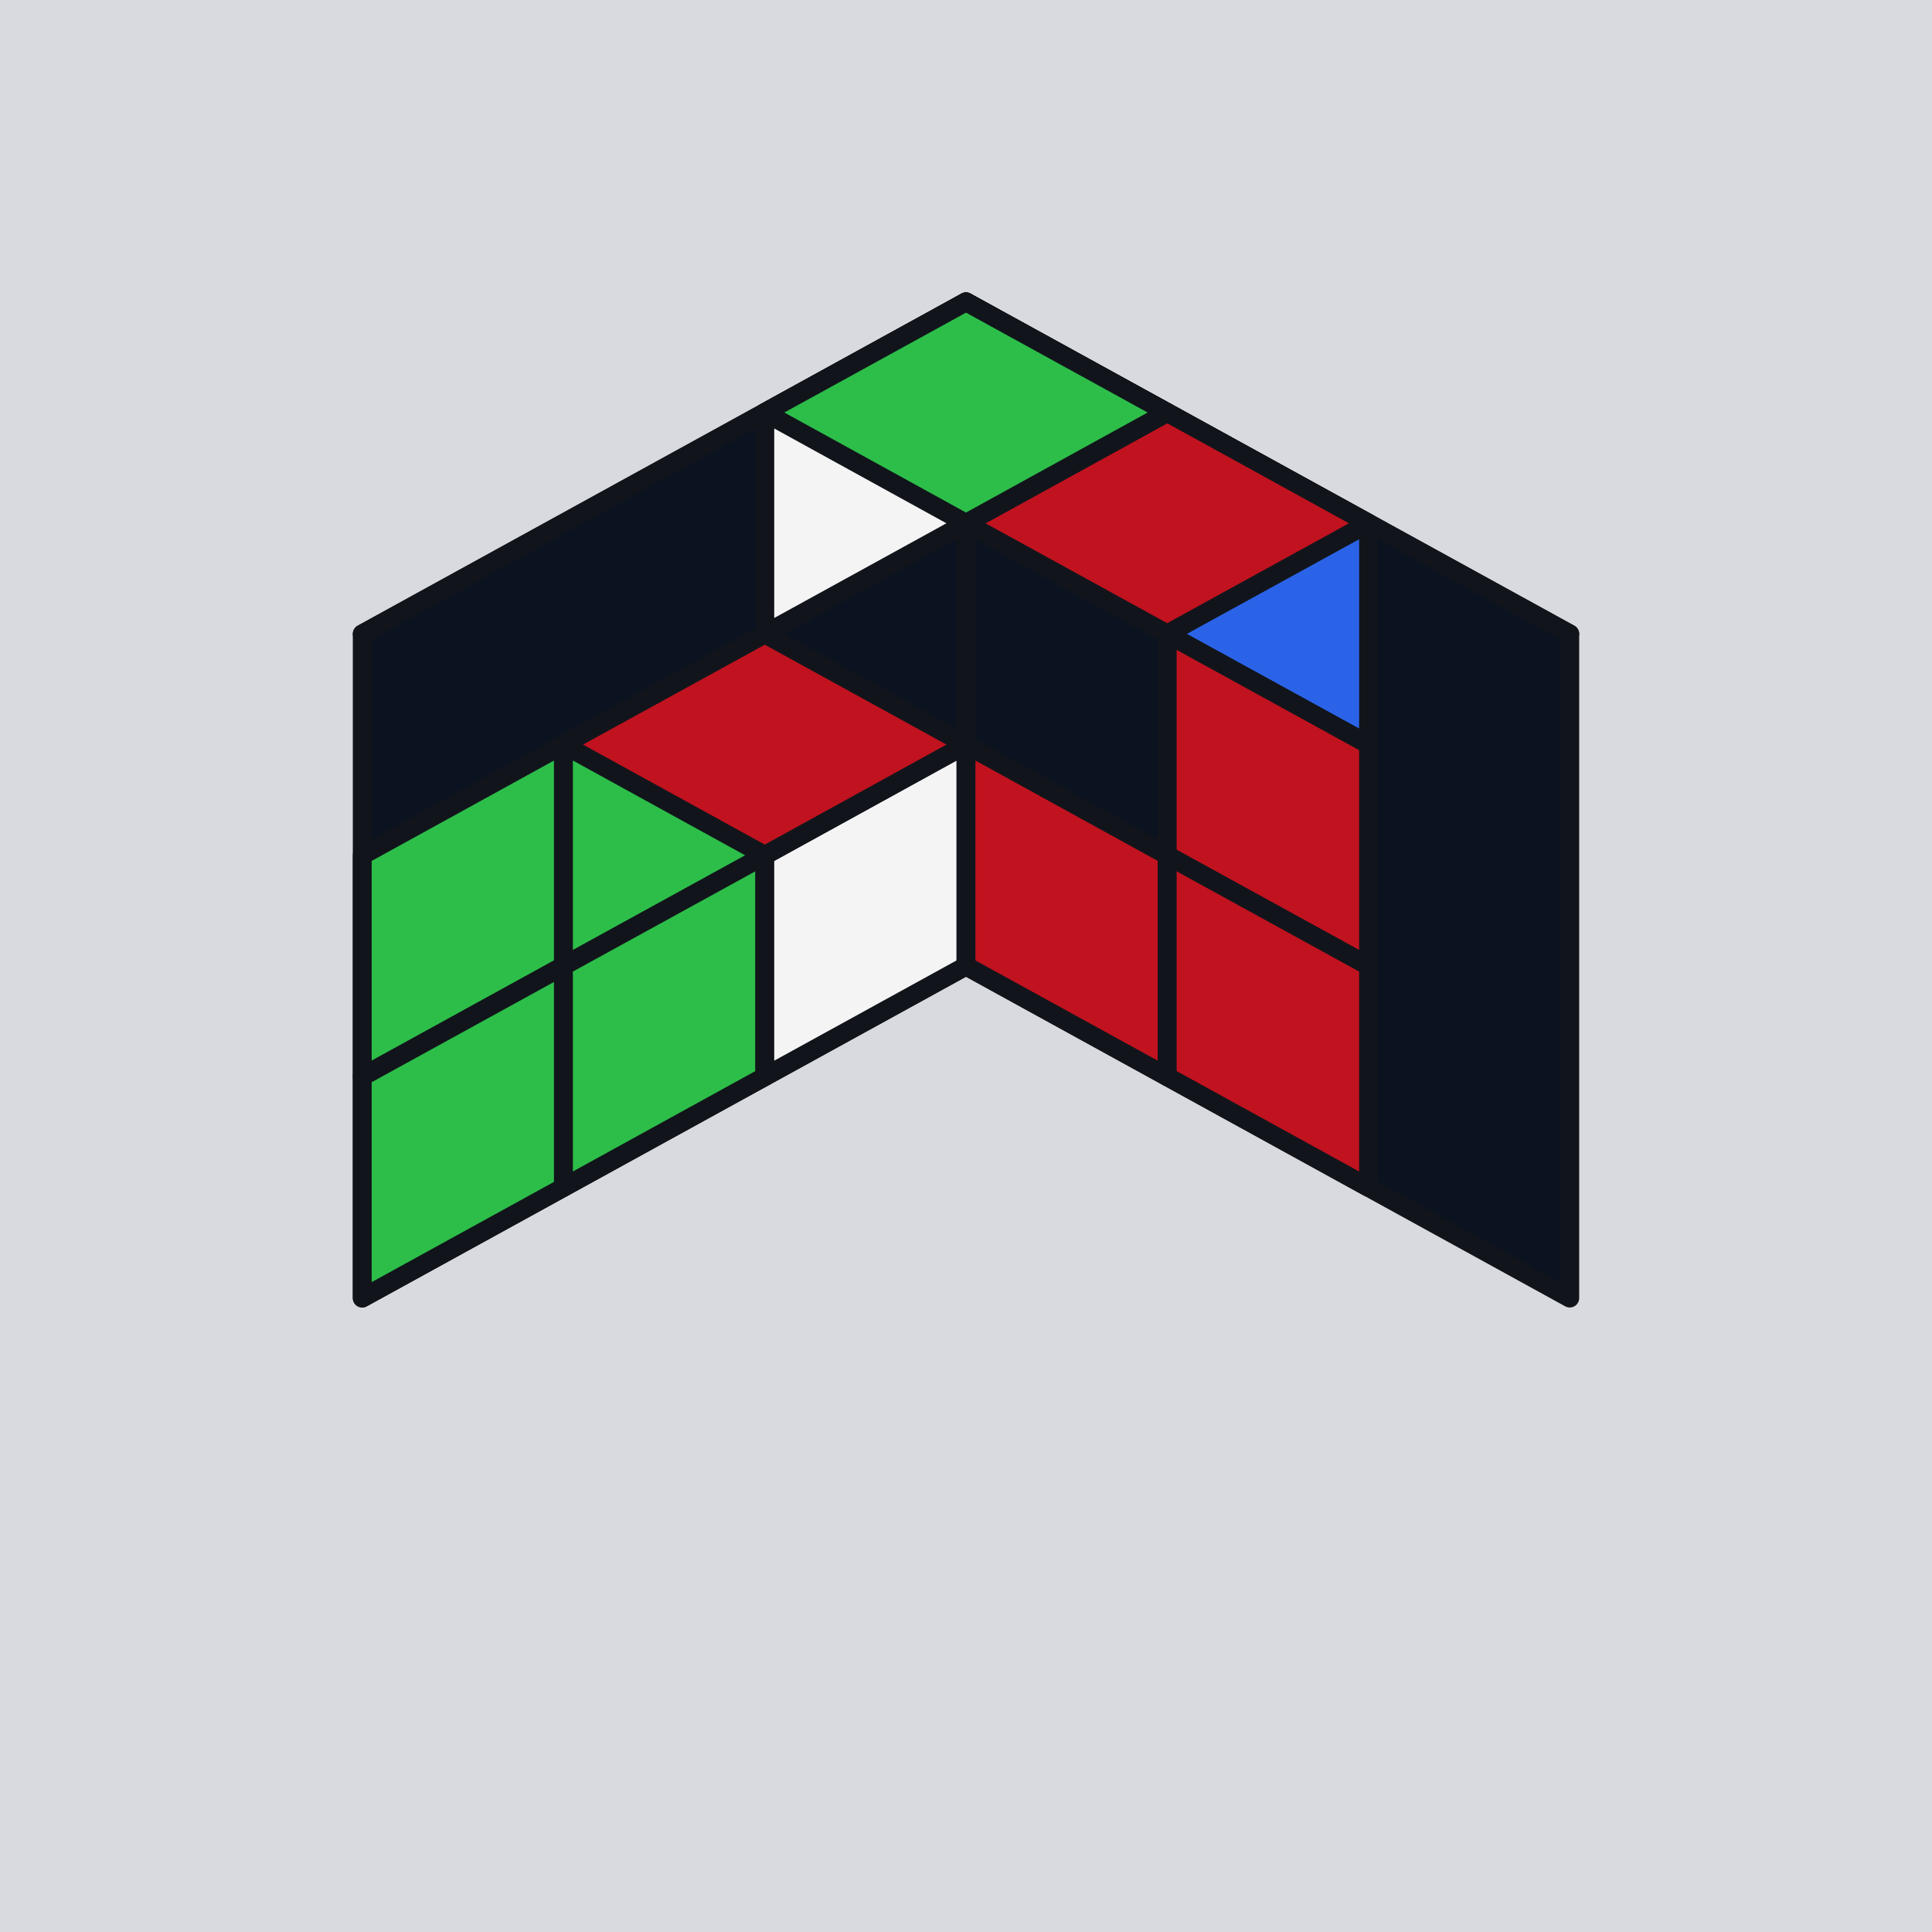
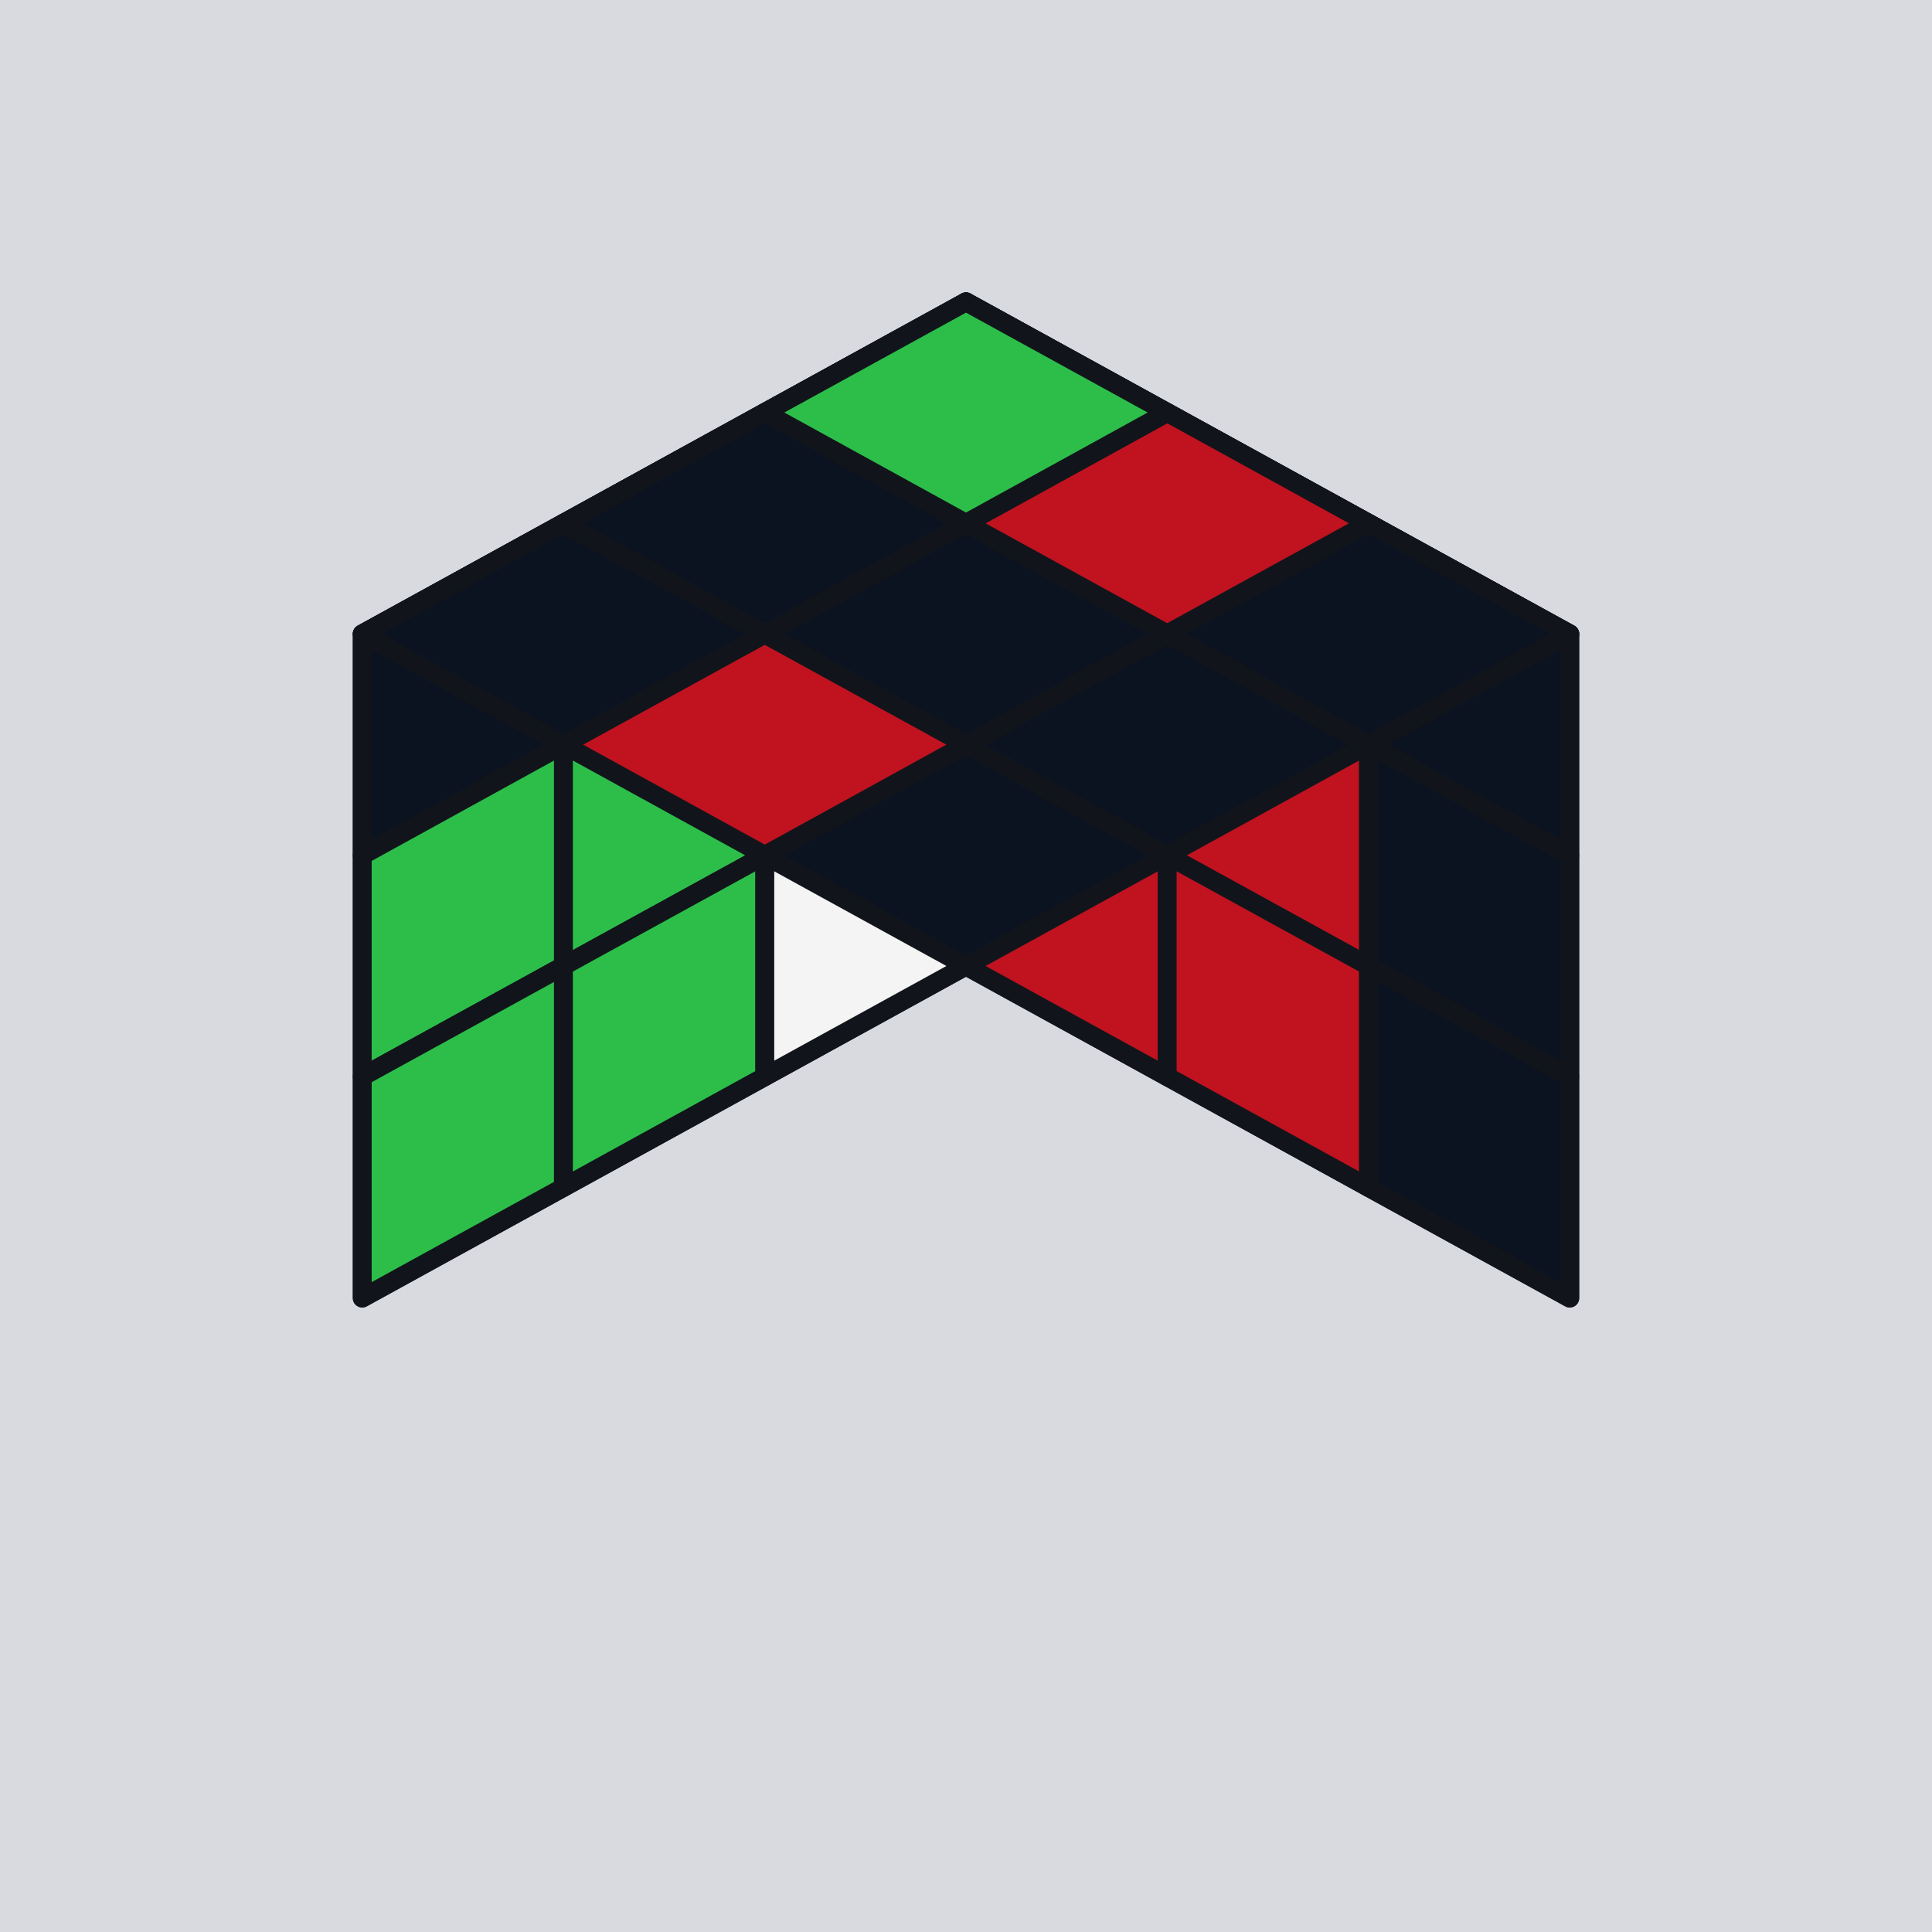
<svg xmlns="http://www.w3.org/2000/svg" viewBox="0 0 128 128">
  <rect x="0" y="0" width="128" height="128" fill="#D8DADF" />
  <polygon points="64.00,64.00 104.00,42.00 64.00,20.00 24.00,42.00" fill="#0B1220" stroke="#11151B" stroke-width="1.25" stroke-linejoin="round" />
  <polygon points="24.00,42.00 64.00,20.00 64.00,64.00 24.00,86.00" fill="#0B1220" stroke="#11151B" stroke-width="1.25" stroke-linejoin="round" />
  <polygon points="64.00,20.00 104.00,42.00 104.00,86.00 64.00,64.00" fill="#0B1220" stroke="#11151B" stroke-width="1.25" stroke-linejoin="round" />
+   <polygon points="24.00,42.00 37.33,34.67 37.33,49.33 24.00,56.67" fill="#0B1220" stroke="#11151B" stroke-width="1.25" stroke-linejoin="round" />
+   <polygon points="37.33,34.67 50.67,27.33 50.67,42.00 37.33,49.33" fill="#0B1220" stroke="#11151B" stroke-width="1.25" stroke-linejoin="round" />
  <polygon points="50.67,27.33 64.00,20.00 64.00,34.67 50.67,42.00" fill="#F4F4F4" stroke="#11151B" stroke-width="1.25" stroke-linejoin="round" />
  <polygon points="24.00,56.67 37.33,49.33 37.33,64.00 24.00,71.33" fill="#2DBE4A" stroke="#11151B" stroke-width="1.25" stroke-linejoin="round" />
  <polygon points="37.33,49.33 50.67,42.00 50.67,56.67 37.33,64.00" fill="#2DBE4A" stroke="#11151B" stroke-width="1.25" stroke-linejoin="round" />
+   <polygon points="50.67,42.00 64.00,34.67 64.00,49.33 50.67,56.67" fill="#0B1220" stroke="#11151B" stroke-width="1.25" stroke-linejoin="round" />
  <polygon points="24.00,71.33 37.33,64.00 37.33,78.67 24.00,86.00" fill="#2DBE4A" stroke="#11151B" stroke-width="1.25" stroke-linejoin="round" />
  <polygon points="37.33,64.00 50.67,56.67 50.67,71.33 37.33,78.67" fill="#2DBE4A" stroke="#11151B" stroke-width="1.25" stroke-linejoin="round" />
  <polygon points="50.67,56.67 64.00,49.33 64.00,64.00 50.67,71.33" fill="#F4F4F4" stroke="#11151B" stroke-width="1.25" stroke-linejoin="round" />
  <polygon points="64.00,20.00 77.33,27.33 77.33,42.00 64.00,34.67" fill="#C1121F" stroke="#11151B" stroke-width="1.25" stroke-linejoin="round" />
  <polygon points="77.33,27.33 90.67,34.67 90.67,49.33 77.33,42.00" fill="#2B63E8" stroke="#11151B" stroke-width="1.25" stroke-linejoin="round" />
+   <polygon points="90.67,34.67 104.00,42.00 104.00,56.67 90.67,49.33" fill="#0B1220" stroke="#11151B" stroke-width="1.25" stroke-linejoin="round" />
+   <polygon points="64.00,34.67 77.33,42.00 77.33,56.67 64.00,49.33" fill="#0B1220" stroke="#11151B" stroke-width="1.25" stroke-linejoin="round" />
  <polygon points="77.33,42.00 90.67,49.33 90.67,64.00 77.33,56.67" fill="#C1121F" stroke="#11151B" stroke-width="1.25" stroke-linejoin="round" />
+   <polygon points="90.67,49.33 104.00,56.67 104.00,71.33 90.67,64.00" fill="#0B1220" stroke="#11151B" stroke-width="1.25" stroke-linejoin="round" />
  <polygon points="64.00,49.33 77.33,56.67 77.33,71.33 64.00,64.00" fill="#C1121F" stroke="#11151B" stroke-width="1.25" stroke-linejoin="round" />
  <polygon points="77.33,56.67 90.67,64.00 90.67,78.67 77.33,71.33" fill="#C1121F" stroke="#11151B" stroke-width="1.25" stroke-linejoin="round" />
+   <polygon points="90.67,64.00 104.00,71.33 104.00,86.00 90.67,78.67" fill="#0B1220" stroke="#11151B" stroke-width="1.25" stroke-linejoin="round" />
+   <polygon points="64.00,64.00 77.33,56.67 64.00,49.33 50.67,56.67" fill="#0B1220" stroke="#11151B" stroke-width="1.25" stroke-linejoin="round" />
+   <polygon points="77.33,56.67 90.67,49.33 77.33,42.00 64.00,49.33" fill="#0B1220" stroke="#11151B" stroke-width="1.25" stroke-linejoin="round" />
+   <polygon points="90.67,49.33 104.00,42.00 90.67,34.67 77.33,42.00" fill="#0B1220" stroke="#11151B" stroke-width="1.25" stroke-linejoin="round" />
  <polygon points="50.67,56.67 64.00,49.33 50.67,42.00 37.33,49.33" fill="#C1121F" stroke="#11151B" stroke-width="1.25" stroke-linejoin="round" />
+   <polygon points="64.00,49.33 77.33,42.00 64.00,34.67 50.67,42.00" fill="#0B1220" stroke="#11151B" stroke-width="1.25" stroke-linejoin="round" />
  <polygon points="77.33,42.00 90.67,34.67 77.33,27.33 64.00,34.67" fill="#C1121F" stroke="#11151B" stroke-width="1.25" stroke-linejoin="round" />
+   <polygon points="37.33,49.33 50.67,42.00 37.33,34.67 24.00,42.00" fill="#0B1220" stroke="#11151B" stroke-width="1.25" stroke-linejoin="round" />
+   <polygon points="50.67,42.00 64.00,34.67 50.67,27.33 37.33,34.67" fill="#0B1220" stroke="#11151B" stroke-width="1.25" stroke-linejoin="round" />
  <polygon points="64.00,34.67 77.33,27.33 64.00,20.00 50.67,27.33" fill="#2DBE4A" stroke="#11151B" stroke-width="1.25" stroke-linejoin="round" />
</svg>
